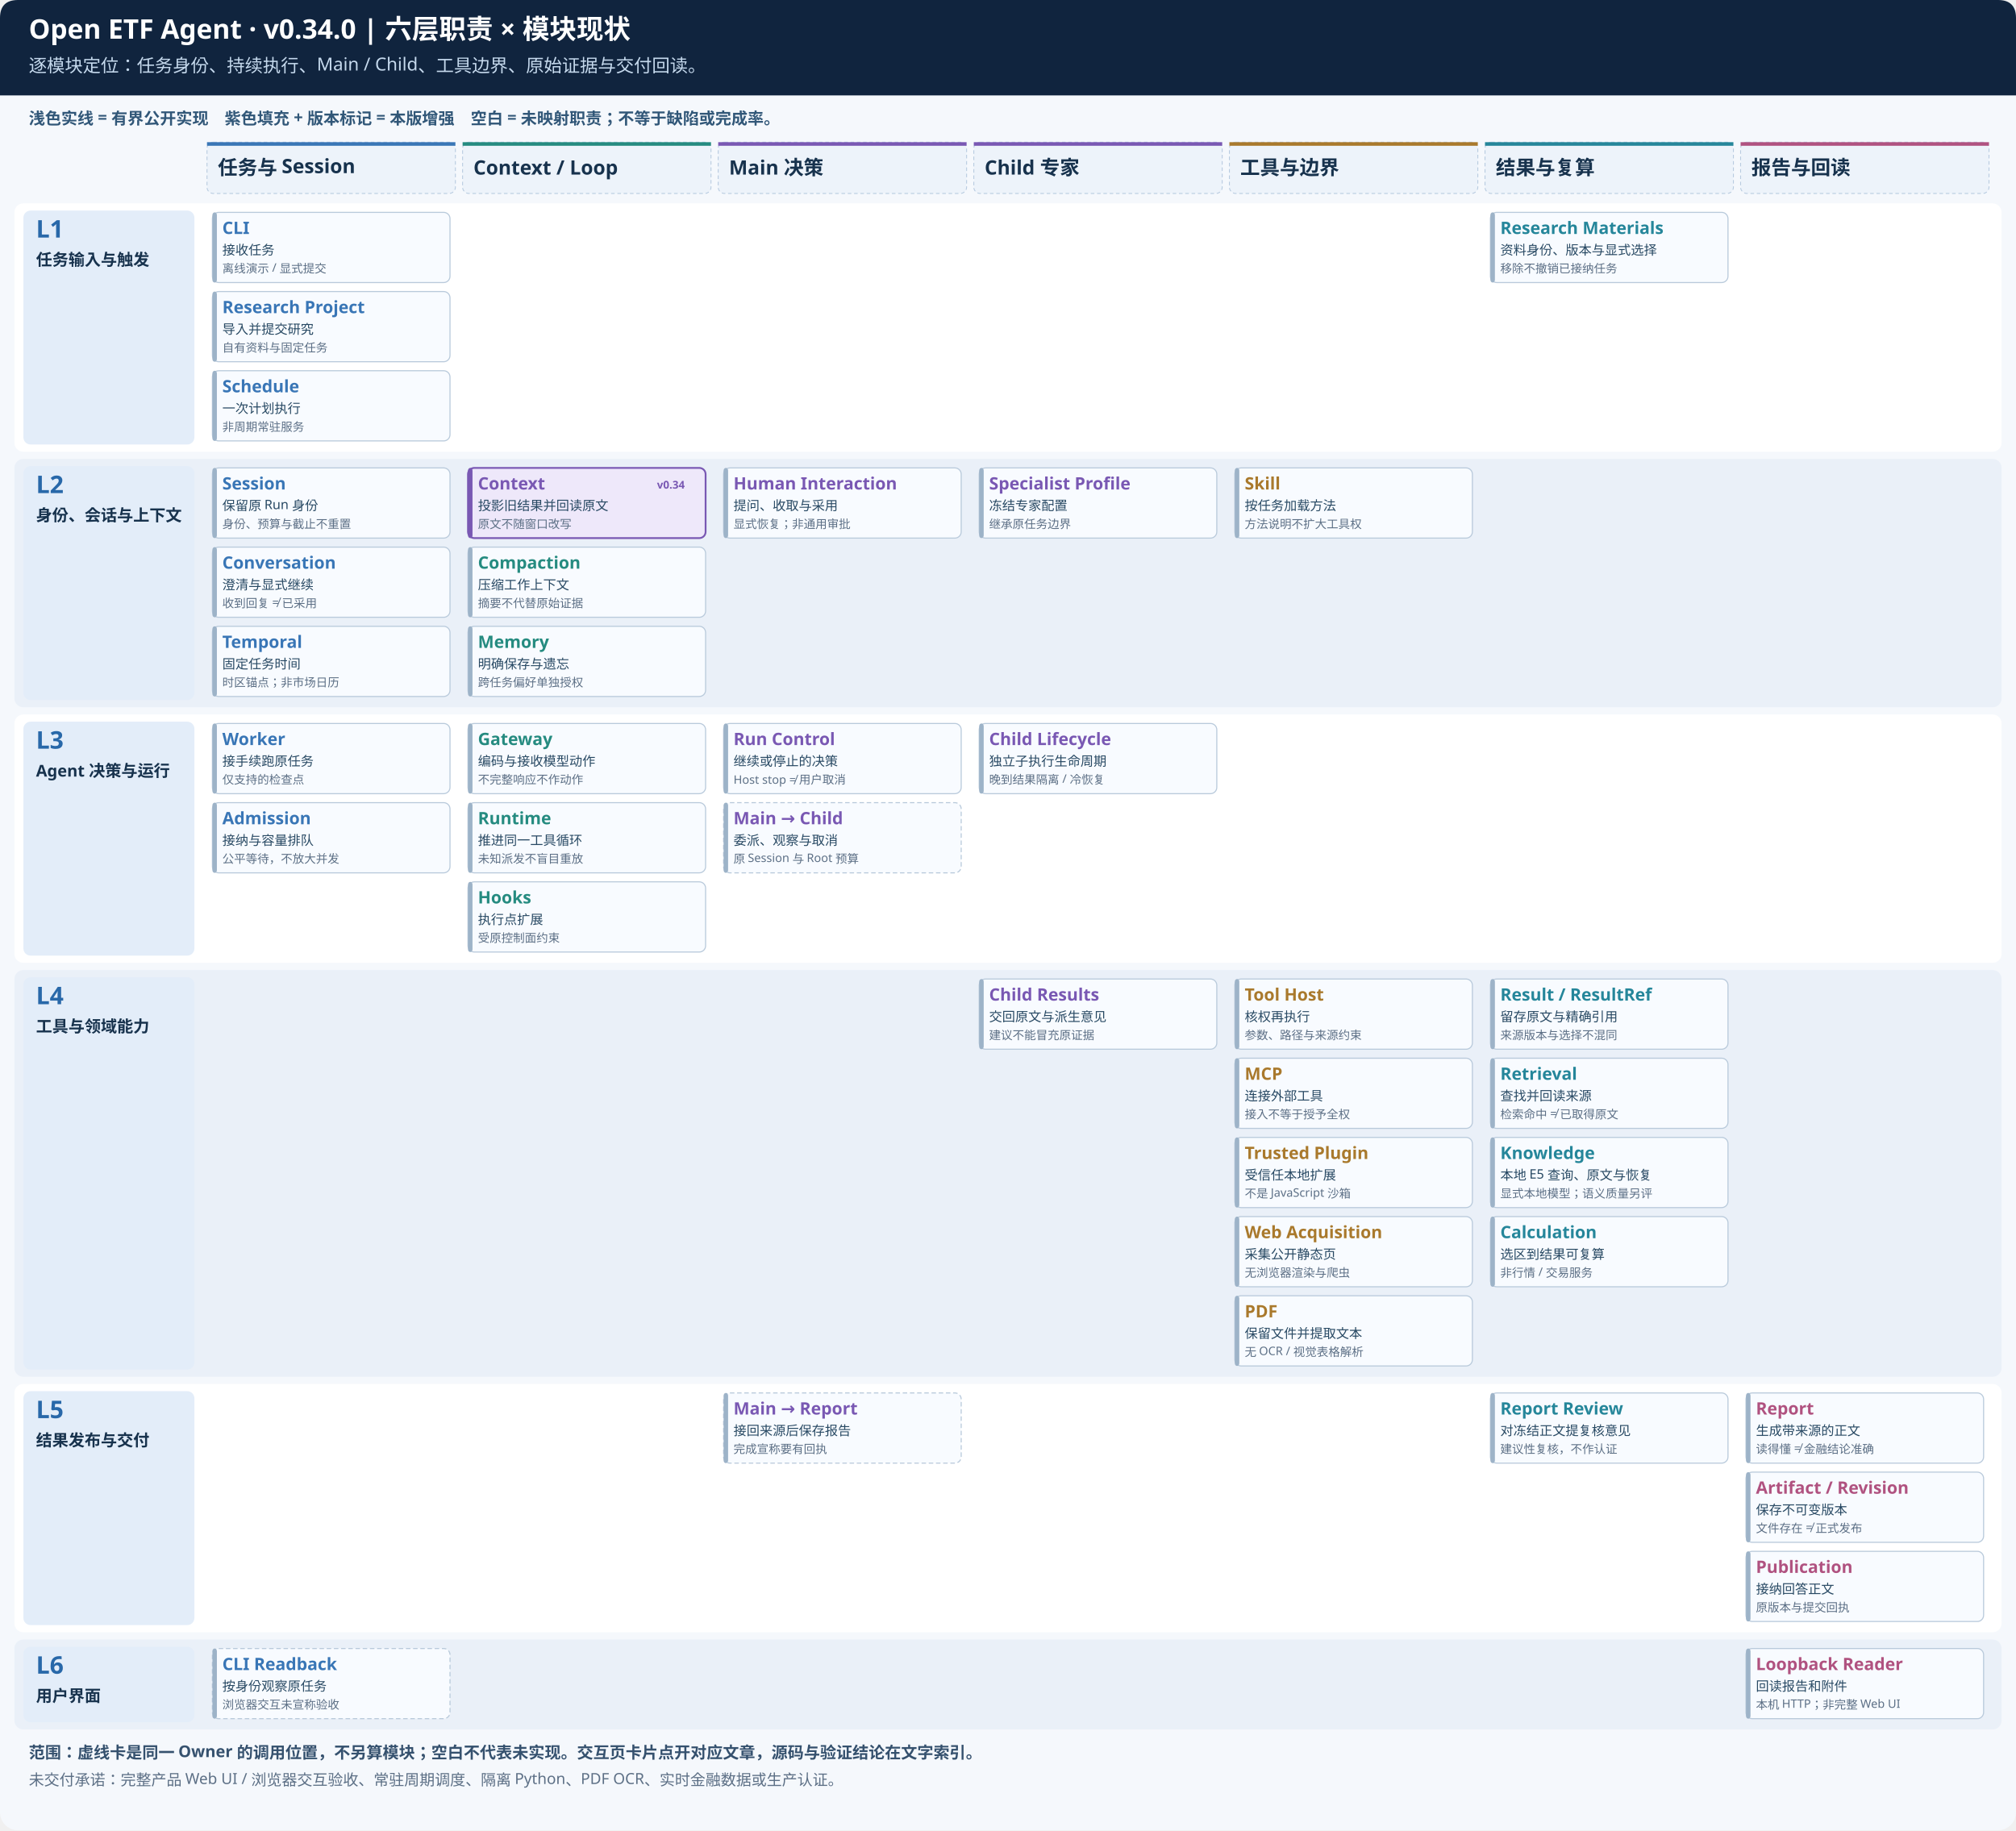
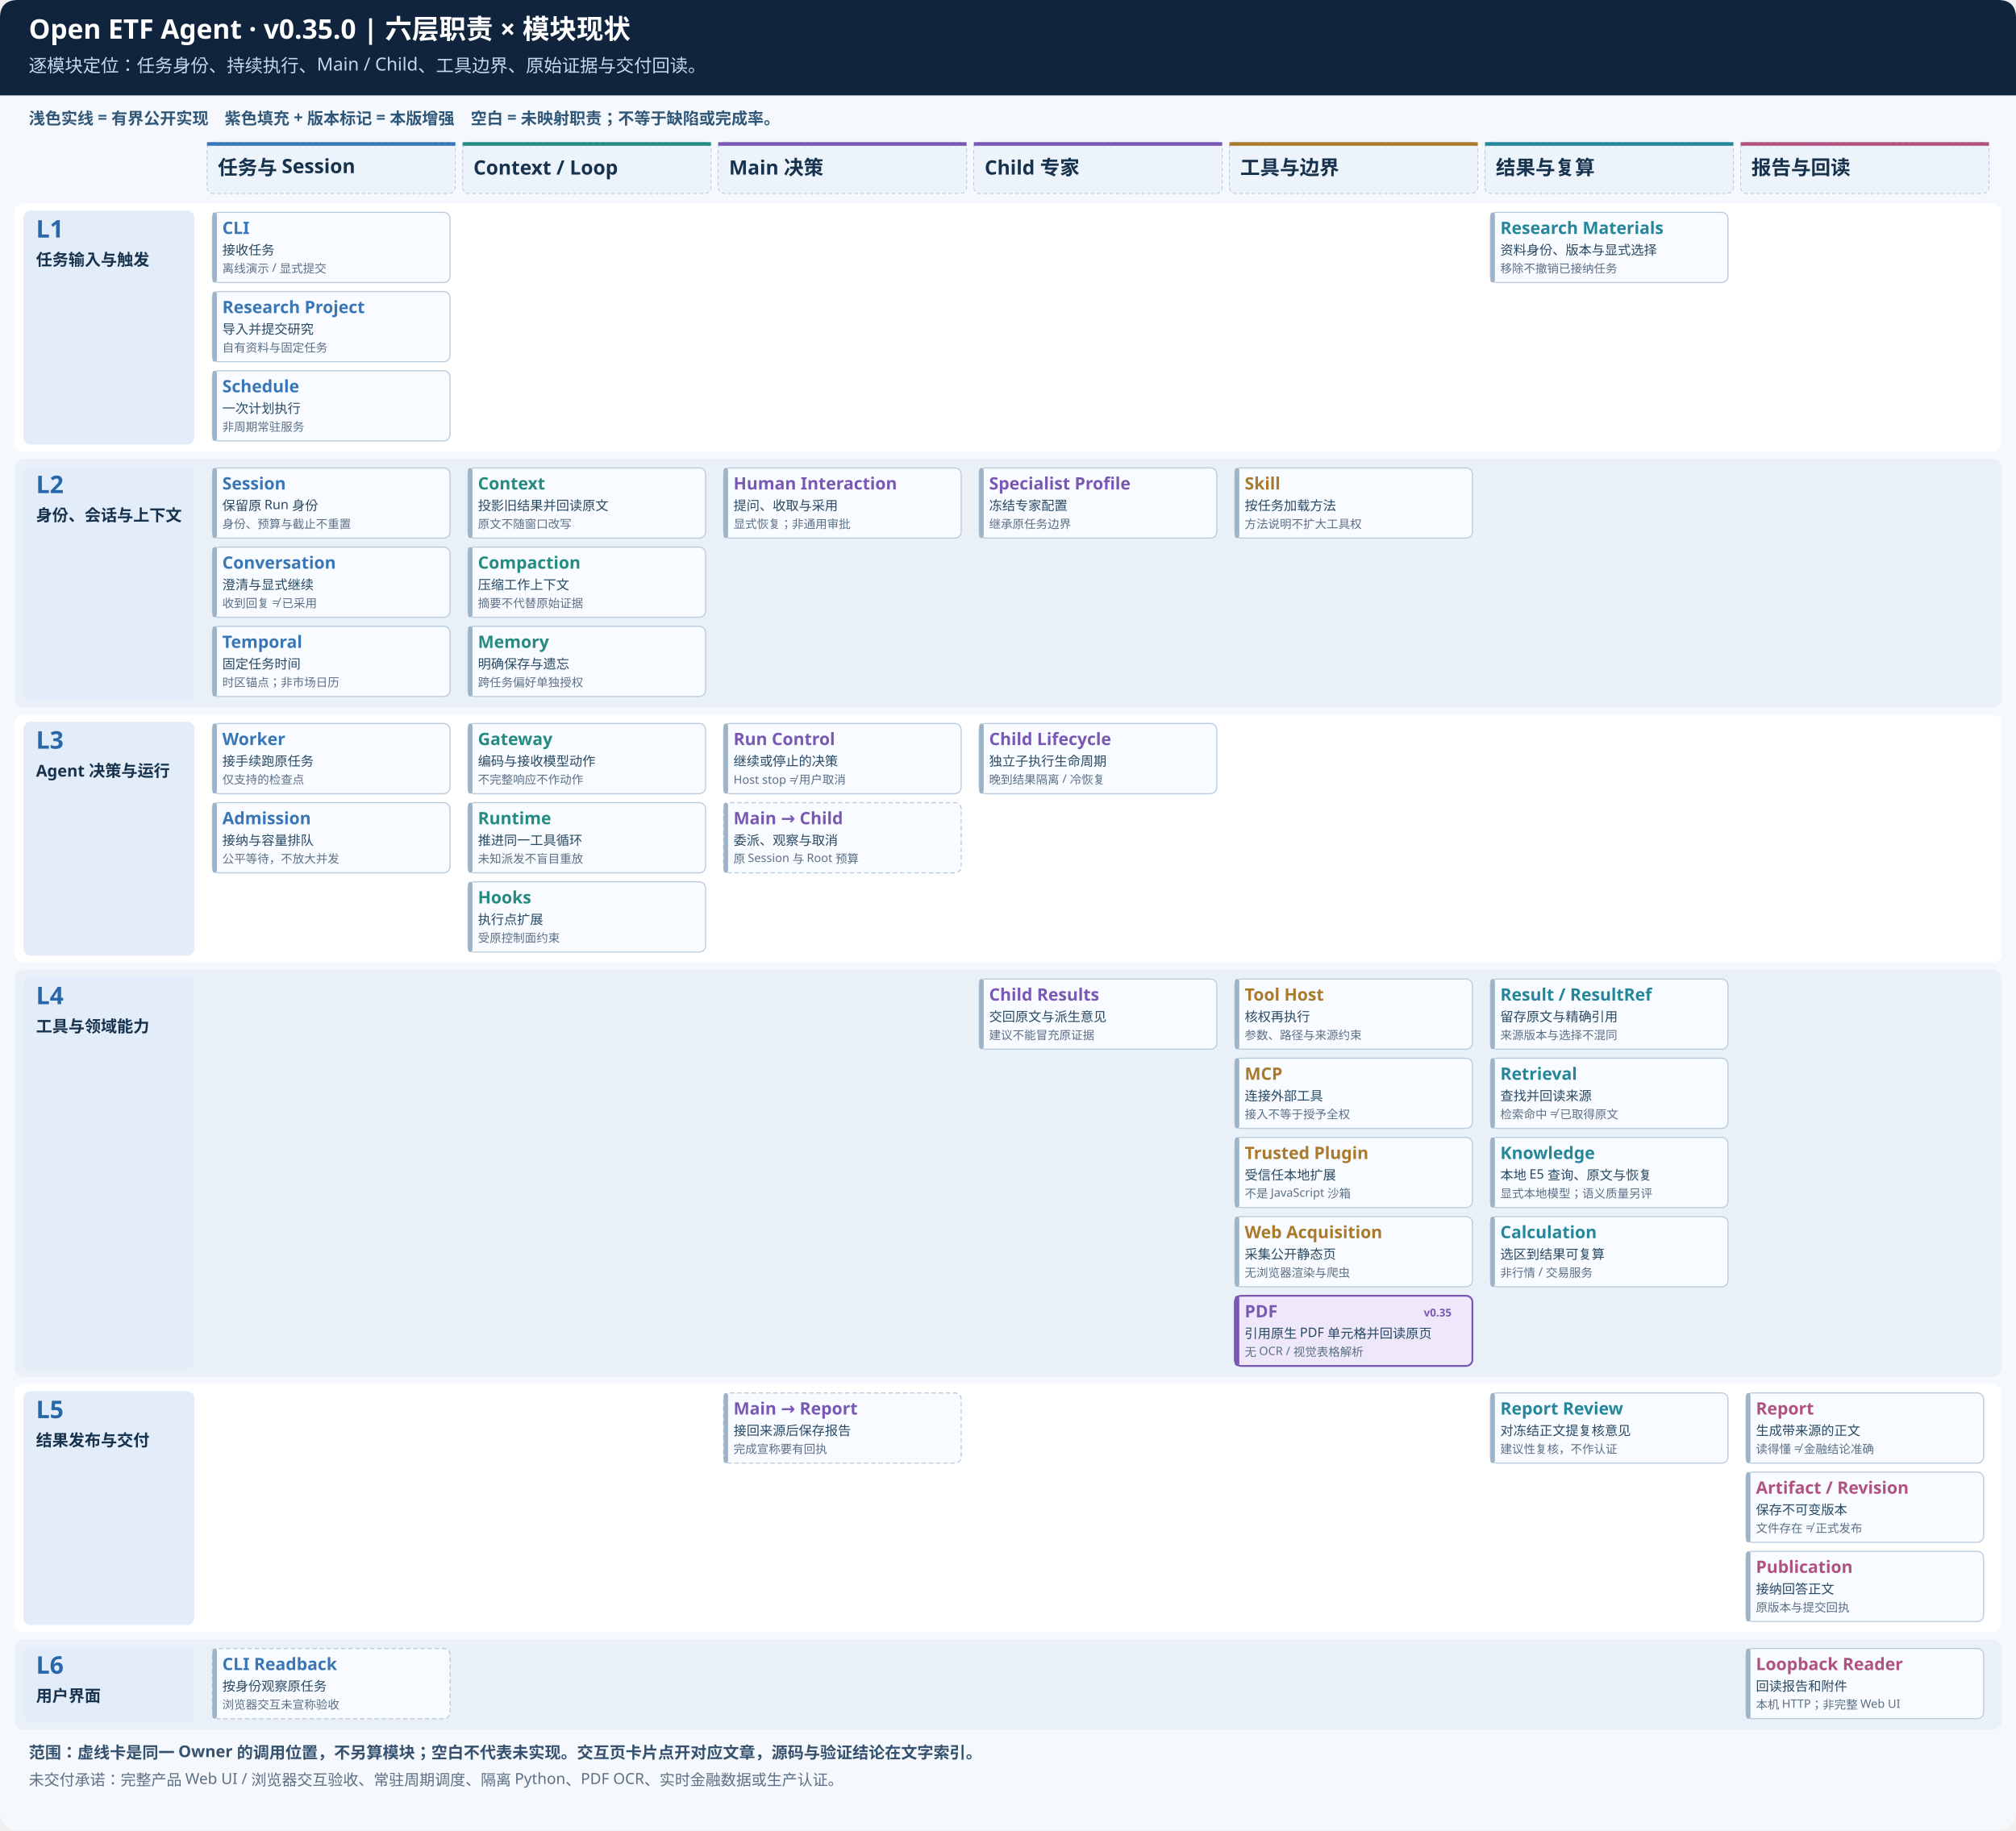
<svg xmlns="http://www.w3.org/2000/svg" width="2240" height="2034" viewBox="0 0 2240 2034" role="img" aria-labelledby="title desc">
  <rect width="2240" height="2034" rx="20" fill="#f5f8fc" />
  <path d="M20 0h2200q20 0 20 20v86H0V20Q0 0 20 0" fill="#10243e" />
  <g font-family="system-ui, sans-serif">
-     <text x="32" y="43" font-size="30" fill="#fff" font-weight="700">Open ETF Agent · v0.34.0 | 六层职责 × 模块现状</text>
+     <text x="32" y="43" font-size="30" fill="#fff" font-weight="700">Open ETF Agent · v0.35.0 | 六层职责 × 模块现状</text>
    <text x="32" y="80" font-size="20" fill="#c5d9ed" font-weight="400">逐模块定位：任务身份、持续执行、Main / Child、工具边界、原始证据与交付回读。</text>
    <text x="32" y="138" font-size="18" fill="#315778" font-weight="600">浅色实线 = 有界公开实现　紫色填充 + 版本标记 = 本版增强　空白 = 未映射职责；不等于缺陷或完成率。</text>
    <rect x="230" y="158" width="276" height="57" rx="7" fill="#edf3fa" stroke="#b8cbe0" stroke-dasharray="4 3" />
    <rect x="230" y="158" width="276" height="4" fill="#3976b6" />
    <text x="242" y="194" font-size="22" fill="#17324d" font-weight="700">任务与 Session</text>
    <rect x="514" y="158" width="276" height="57" rx="7" fill="#edf3fa" stroke="#b8cbe0" stroke-dasharray="4 3" />
    <rect x="514" y="158" width="276" height="4" fill="#258b80" />
    <text x="526" y="194" font-size="22" fill="#17324d" font-weight="700">Context / Loop</text>
    <rect x="798" y="158" width="276" height="57" rx="7" fill="#edf3fa" stroke="#b8cbe0" stroke-dasharray="4 3" />
    <rect x="798" y="158" width="276" height="4" fill="#7958b3" />
    <text x="810" y="194" font-size="22" fill="#17324d" font-weight="700">Main 决策</text>
    <rect x="1082" y="158" width="276" height="57" rx="7" fill="#edf3fa" stroke="#b8cbe0" stroke-dasharray="4 3" />
    <rect x="1082" y="158" width="276" height="4" fill="#7958b3" />
    <text x="1094" y="194" font-size="22" fill="#17324d" font-weight="700">Child 专家</text>
    <rect x="1366" y="158" width="276" height="57" rx="7" fill="#edf3fa" stroke="#b8cbe0" stroke-dasharray="4 3" />
    <rect x="1366" y="158" width="276" height="4" fill="#a9792c" />
    <text x="1378" y="194" font-size="22" fill="#17324d" font-weight="700">工具与边界</text>
    <rect x="1650" y="158" width="276" height="57" rx="7" fill="#edf3fa" stroke="#b8cbe0" stroke-dasharray="4 3" />
    <rect x="1650" y="158" width="276" height="4" fill="#25869a" />
    <text x="1662" y="194" font-size="22" fill="#17324d" font-weight="700">结果与复算</text>
    <rect x="1934" y="158" width="276" height="57" rx="7" fill="#edf3fa" stroke="#b8cbe0" stroke-dasharray="4 3" />
    <rect x="1934" y="158" width="276" height="4" fill="#b05280" />
    <text x="1946" y="194" font-size="22" fill="#17324d" font-weight="700">报告与回读</text>
    <rect x="16" y="226" width="2208" height="276" rx="10" fill="#ffffff" />
    <rect x="26" y="234" width="190" height="260" rx="8" fill="#e3edf9" />
    <text x="40" y="264" font-size="27" fill="#2868a9" font-weight="700">L1</text>
    <text x="40" y="295" font-size="18" fill="#17324d" font-weight="700">任务输入与触发</text>
    <a href="https://hpoenixf.com/eff-agent-article/articles/agent-in-15-minutes" target="_blank" rel="noopener noreferrer">
      <rect x="236" y="236" width="264" height="78" rx="7" fill="#f8fbff" stroke="#b9cadb" stroke-width="1.2" />
      <rect x="236" y="236" width="5" height="78" rx="3" fill="#9db3c8" />
      <text x="247" y="260" font-size="19" fill="#3976b6" font-weight="700">CLI</text>
      <text x="247" y="283" font-size="14.5" fill="#284963" font-weight="500">接收任务</text>
      <text x="247" y="303" font-size="13" fill="#5c6f85" font-weight="400">离线演示 / 显式提交</text>
    </a>
    <a href="https://hpoenixf.com/eff-agent-article/articles/open-etf-agent-research-project-workshop" target="_blank" rel="noopener noreferrer">
      <rect x="236" y="324" width="264" height="78" rx="7" fill="#f8fbff" stroke="#b9cadb" stroke-width="1.2" />
      <rect x="236" y="324" width="5" height="78" rx="3" fill="#9db3c8" />
      <text x="247" y="348" font-size="19" fill="#3976b6" font-weight="700">Research Project</text>
      <text x="247" y="371" font-size="14.5" fill="#284963" font-weight="500">导入并提交研究</text>
      <text x="247" y="391" font-size="13" fill="#5c6f85" font-weight="400">自有资料与固定任务</text>
    </a>
    <a href="https://hpoenixf.com/eff-agent-article/articles/agent-autonomous-scheduled-research" target="_blank" rel="noopener noreferrer">
      <rect x="236" y="412" width="264" height="78" rx="7" fill="#f8fbff" stroke="#b9cadb" stroke-width="1.2" />
      <rect x="236" y="412" width="5" height="78" rx="3" fill="#9db3c8" />
      <text x="247" y="436" font-size="19" fill="#3976b6" font-weight="700">Schedule</text>
      <text x="247" y="459" font-size="14.5" fill="#284963" font-weight="500">一次计划执行</text>
      <text x="247" y="479" font-size="13" fill="#5c6f85" font-weight="400">非周期常驻服务</text>
    </a>
    <a href="https://hpoenixf.com/eff-agent-article/articles/agent-research-assets-identity-version-lifecycle" target="_blank" rel="noopener noreferrer">
      <rect x="1656" y="236" width="264" height="78" rx="7" fill="#f8fbff" stroke="#b9cadb" stroke-width="1.2" />
      <rect x="1656" y="236" width="5" height="78" rx="3" fill="#9db3c8" />
      <text x="1667" y="260" font-size="19" fill="#25869a" font-weight="700">Research Materials</text>
      <text x="1667" y="283" font-size="14.5" fill="#284963" font-weight="500">资料身份、版本与显式选择</text>
      <text x="1667" y="303" font-size="13" fill="#5c6f85" font-weight="400">移除不撤销已接纳任务</text>
    </a>
    <rect x="16" y="510" width="2208" height="276" rx="10" fill="#eaf0f8" />
    <rect x="26" y="518" width="190" height="260" rx="8" fill="#e3edf9" />
    <text x="40" y="548" font-size="27" fill="#2868a9" font-weight="700">L2</text>
    <text x="40" y="579" font-size="18" fill="#17324d" font-weight="700">身份、会话与上下文</text>
    <a href="https://hpoenixf.com/eff-agent-article/articles/agent-task-session-run-worker-schedule" target="_blank" rel="noopener noreferrer">
      <rect x="236" y="520" width="264" height="78" rx="7" fill="#f8fbff" stroke="#b9cadb" stroke-width="1.2" />
      <rect x="236" y="520" width="5" height="78" rx="3" fill="#9db3c8" />
      <text x="247" y="544" font-size="19" fill="#3976b6" font-weight="700">Session</text>
      <text x="247" y="567" font-size="14.5" fill="#284963" font-weight="500">保留原 Run 身份</text>
      <text x="247" y="587" font-size="13" fill="#5c6f85" font-weight="400">身份、预算与截止不重置</text>
    </a>
    <a href="https://hpoenixf.com/eff-agent-article/articles/agent-conversation-admission-task-continuation" target="_blank" rel="noopener noreferrer">
      <rect x="236" y="608" width="264" height="78" rx="7" fill="#f8fbff" stroke="#b9cadb" stroke-width="1.2" />
      <rect x="236" y="608" width="5" height="78" rx="3" fill="#9db3c8" />
      <text x="247" y="632" font-size="19" fill="#3976b6" font-weight="700">Conversation</text>
      <text x="247" y="655" font-size="14.5" fill="#284963" font-weight="500">澄清与显式继续</text>
      <text x="247" y="675" font-size="13" fill="#5c6f85" font-weight="400">收到回复 ≠ 已采用</text>
    </a>
    <a href="https://hpoenixf.com/eff-agent-article/articles/agent-temporal-semantics-market-calendar" target="_blank" rel="noopener noreferrer">
      <rect x="236" y="696" width="264" height="78" rx="7" fill="#f8fbff" stroke="#b9cadb" stroke-width="1.2" />
      <rect x="236" y="696" width="5" height="78" rx="3" fill="#9db3c8" />
      <text x="247" y="720" font-size="19" fill="#3976b6" font-weight="700">Temporal</text>
      <text x="247" y="743" font-size="14.5" fill="#284963" font-weight="500">固定任务时间</text>
      <text x="247" y="763" font-size="13" fill="#5c6f85" font-weight="400">时区锚点；非市场日历</text>
    </a>
    <a href="https://hpoenixf.com/eff-agent-article/articles/agent-context-governance-actions" target="_blank" rel="noopener noreferrer">
-       <rect x="520" y="520" width="264" height="78" rx="7" fill="#eee8fa" stroke="#7958b3" stroke-width="2" />
-       <rect x="520" y="520" width="5" height="78" rx="3" fill="#7958b3" />
-       <text x="531" y="544" font-size="19" fill="#7958b3" font-weight="700">Context</text>
+       <rect x="520" y="520" width="264" height="78" rx="7" fill="#f8fbff" stroke="#b9cadb" stroke-width="1.2" />
+       <rect x="520" y="520" width="5" height="78" rx="3" fill="#9db3c8" />
+       <text x="531" y="544" font-size="19" fill="#258b80" font-weight="700">Context</text>
      <text x="531" y="567" font-size="14.5" fill="#284963" font-weight="500">投影旧结果并回读原文</text>
      <text x="531" y="587" font-size="13" fill="#5c6f85" font-weight="400">原文不随窗口改写</text>
-       <text x="730" y="543" font-size="12" fill="#7958b3" font-weight="700">v0.34</text>
    </a>
    <a href="https://hpoenixf.com/eff-agent-article/articles/agent-main-run-context-compaction" target="_blank" rel="noopener noreferrer">
      <rect x="520" y="608" width="264" height="78" rx="7" fill="#f8fbff" stroke="#b9cadb" stroke-width="1.2" />
      <rect x="520" y="608" width="5" height="78" rx="3" fill="#9db3c8" />
      <text x="531" y="632" font-size="19" fill="#258b80" font-weight="700">Compaction</text>
      <text x="531" y="655" font-size="14.5" fill="#284963" font-weight="500">压缩工作上下文</text>
      <text x="531" y="675" font-size="13" fill="#5c6f85" font-weight="400">摘要不代替原始证据</text>
    </a>
    <a href="https://hpoenixf.com/eff-agent-article/articles/026-agent-memory-forget-durable-effects" target="_blank" rel="noopener noreferrer">
      <rect x="520" y="696" width="264" height="78" rx="7" fill="#f8fbff" stroke="#b9cadb" stroke-width="1.2" />
      <rect x="520" y="696" width="5" height="78" rx="3" fill="#9db3c8" />
      <text x="531" y="720" font-size="19" fill="#258b80" font-weight="700">Memory</text>
      <text x="531" y="743" font-size="14.5" fill="#284963" font-weight="500">明确保存与遗忘</text>
      <text x="531" y="763" font-size="13" fill="#5c6f85" font-weight="400">跨任务偏好单独授权</text>
    </a>
    <a href="https://hpoenixf.com/eff-agent-article/articles/agent-durable-human-interaction-response-adoption" target="_blank" rel="noopener noreferrer">
      <rect x="804" y="520" width="264" height="78" rx="7" fill="#f8fbff" stroke="#b9cadb" stroke-width="1.2" />
      <rect x="804" y="520" width="5" height="78" rx="3" fill="#9db3c8" />
      <text x="815" y="544" font-size="19" fill="#7958b3" font-weight="700">Human Interaction</text>
      <text x="815" y="567" font-size="14.5" fill="#284963" font-weight="500">提问、收取与采用</text>
      <text x="815" y="587" font-size="13" fill="#5c6f85" font-weight="400">显式恢复；非通用审批</text>
    </a>
    <a href="https://hpoenixf.com/eff-agent-article/articles/agent-custom-expert-from-prompt-to-recovery" target="_blank" rel="noopener noreferrer">
      <rect x="1088" y="520" width="264" height="78" rx="7" fill="#f8fbff" stroke="#b9cadb" stroke-width="1.2" />
      <rect x="1088" y="520" width="5" height="78" rx="3" fill="#9db3c8" />
      <text x="1099" y="544" font-size="19" fill="#7958b3" font-weight="700">Specialist Profile</text>
      <text x="1099" y="567" font-size="14.5" fill="#284963" font-weight="500">冻结专家配置</text>
      <text x="1099" y="587" font-size="13" fill="#5c6f85" font-weight="400">继承原任务边界</text>
    </a>
    <a href="https://hpoenixf.com/eff-agent-article/articles/agent-skill-from-markdown-to-callable-research" target="_blank" rel="noopener noreferrer">
      <rect x="1372" y="520" width="264" height="78" rx="7" fill="#f8fbff" stroke="#b9cadb" stroke-width="1.2" />
      <rect x="1372" y="520" width="5" height="78" rx="3" fill="#9db3c8" />
      <text x="1383" y="544" font-size="19" fill="#a9792c" font-weight="700">Skill</text>
      <text x="1383" y="567" font-size="14.5" fill="#284963" font-weight="500">按任务加载方法</text>
      <text x="1383" y="587" font-size="13" fill="#5c6f85" font-weight="400">方法说明不扩大工具权</text>
    </a>
    <rect x="16" y="794" width="2208" height="276" rx="10" fill="#ffffff" />
    <rect x="26" y="802" width="190" height="260" rx="8" fill="#e3edf9" />
    <text x="40" y="832" font-size="27" fill="#2868a9" font-weight="700">L3</text>
    <text x="40" y="863" font-size="18" fill="#17324d" font-weight="700">Agent 决策与运行</text>
    <a href="https://hpoenixf.com/eff-agent-article/articles/open-etf-agent-v010-system-design" target="_blank" rel="noopener noreferrer">
      <rect x="236" y="804" width="264" height="78" rx="7" fill="#f8fbff" stroke="#b9cadb" stroke-width="1.2" />
      <rect x="236" y="804" width="5" height="78" rx="3" fill="#9db3c8" />
      <text x="247" y="828" font-size="19" fill="#3976b6" font-weight="700">Worker</text>
      <text x="247" y="851" font-size="14.5" fill="#284963" font-weight="500">接手续跑原任务</text>
      <text x="247" y="871" font-size="13" fill="#5c6f85" font-weight="400">仅支持的检查点</text>
    </a>
    <a href="https://hpoenixf.com/eff-agent-article/articles/agent-provider-admission-capacity-lease" target="_blank" rel="noopener noreferrer">
      <rect x="236" y="892" width="264" height="78" rx="7" fill="#f8fbff" stroke="#b9cadb" stroke-width="1.2" />
      <rect x="236" y="892" width="5" height="78" rx="3" fill="#9db3c8" />
      <text x="247" y="916" font-size="19" fill="#3976b6" font-weight="700">Admission</text>
      <text x="247" y="939" font-size="14.5" fill="#284963" font-weight="500">接纳与容量排队</text>
      <text x="247" y="959" font-size="13" fill="#5c6f85" font-weight="400">公平等待，不放大并发</text>
    </a>
    <a href="https://hpoenixf.com/eff-agent-article/articles/agent-provider-architecture-and-admission" target="_blank" rel="noopener noreferrer">
      <rect x="520" y="804" width="264" height="78" rx="7" fill="#f8fbff" stroke="#b9cadb" stroke-width="1.2" />
      <rect x="520" y="804" width="5" height="78" rx="3" fill="#9db3c8" />
      <text x="531" y="828" font-size="19" fill="#258b80" font-weight="700">Gateway</text>
      <text x="531" y="851" font-size="14.5" fill="#284963" font-weight="500">编码与接收模型动作</text>
      <text x="531" y="871" font-size="13" fill="#5c6f85" font-weight="400">不完整响应不作动作</text>
    </a>
    <a href="https://hpoenixf.com/eff-agent-article/articles/etf-agent-model-harness-research-loop" target="_blank" rel="noopener noreferrer">
      <rect x="520" y="892" width="264" height="78" rx="7" fill="#f8fbff" stroke="#b9cadb" stroke-width="1.2" />
      <rect x="520" y="892" width="5" height="78" rx="3" fill="#9db3c8" />
      <text x="531" y="916" font-size="19" fill="#258b80" font-weight="700">Runtime</text>
      <text x="531" y="939" font-size="14.5" fill="#284963" font-weight="500">推进同一工具循环</text>
      <text x="531" y="959" font-size="13" fill="#5c6f85" font-weight="400">未知派发不盲目重放</text>
    </a>
    <a href="https://hpoenixf.com/eff-agent-article/articles/agent-multi-ecosystem-hook-execution" target="_blank" rel="noopener noreferrer">
      <rect x="520" y="980" width="264" height="78" rx="7" fill="#f8fbff" stroke="#b9cadb" stroke-width="1.2" />
      <rect x="520" y="980" width="5" height="78" rx="3" fill="#9db3c8" />
      <text x="531" y="1004" font-size="19" fill="#258b80" font-weight="700">Hooks</text>
      <text x="531" y="1027" font-size="14.5" fill="#284963" font-weight="500">执行点扩展</text>
      <text x="531" y="1047" font-size="13" fill="#5c6f85" font-weight="400">受原控制面约束</text>
    </a>
    <a href="https://hpoenixf.com/eff-agent-article/articles/agent-veto-authority-and-run-termination" target="_blank" rel="noopener noreferrer">
      <rect x="804" y="804" width="264" height="78" rx="7" fill="#f8fbff" stroke="#b9cadb" stroke-width="1.2" />
      <rect x="804" y="804" width="5" height="78" rx="3" fill="#9db3c8" />
      <text x="815" y="828" font-size="19" fill="#7958b3" font-weight="700">Run Control</text>
      <text x="815" y="851" font-size="14.5" fill="#284963" font-weight="500">继续或停止的决策</text>
      <text x="815" y="871" font-size="13" fill="#5c6f85" font-weight="400">Host stop ≠ 用户取消</text>
    </a>
    <a href="https://hpoenixf.com/eff-agent-article/articles/agent-subagent-context-specialization" target="_blank" rel="noopener noreferrer">
      <rect x="804" y="892" width="264" height="78" rx="7" fill="#f8fbff" stroke="#b9cadb" stroke-width="1.2" stroke-dasharray="5 3" />
      <rect x="804" y="892" width="5" height="78" rx="3" fill="#9db3c8" />
      <text x="815" y="916" font-size="19" fill="#7958b3" font-weight="700">Main → Child</text>
      <text x="815" y="939" font-size="14.5" fill="#284963" font-weight="500">委派、观察与取消</text>
      <text x="815" y="959" font-size="13" fill="#5c6f85" font-weight="400">原 Session 与 Root 预算</text>
    </a>
    <a href="https://hpoenixf.com/eff-agent-article/articles/agent-subagent-context-specialization" target="_blank" rel="noopener noreferrer">
      <rect x="1088" y="804" width="264" height="78" rx="7" fill="#f8fbff" stroke="#b9cadb" stroke-width="1.2" />
      <rect x="1088" y="804" width="5" height="78" rx="3" fill="#9db3c8" />
      <text x="1099" y="828" font-size="19" fill="#7958b3" font-weight="700">Child Lifecycle</text>
      <text x="1099" y="851" font-size="14.5" fill="#284963" font-weight="500">独立子执行生命周期</text>
      <text x="1099" y="871" font-size="13" fill="#5c6f85" font-weight="400">晚到结果隔离 / 冷恢复</text>
    </a>
    <rect x="16" y="1078" width="2208" height="452" rx="10" fill="#eaf0f8" />
    <rect x="26" y="1086" width="190" height="436" rx="8" fill="#e3edf9" />
    <text x="40" y="1116" font-size="27" fill="#2868a9" font-weight="700">L4</text>
    <text x="40" y="1147" font-size="18" fill="#17324d" font-weight="700">工具与领域能力</text>
    <a href="https://hpoenixf.com/eff-agent-article/articles/agent-subagent-contribution-evidence" target="_blank" rel="noopener noreferrer">
      <rect x="1088" y="1088" width="264" height="78" rx="7" fill="#f8fbff" stroke="#b9cadb" stroke-width="1.2" />
      <rect x="1088" y="1088" width="5" height="78" rx="3" fill="#9db3c8" />
      <text x="1099" y="1112" font-size="19" fill="#7958b3" font-weight="700">Child Results</text>
      <text x="1099" y="1135" font-size="14.5" fill="#284963" font-weight="500">交回原文与派生意见</text>
      <text x="1099" y="1155" font-size="13" fill="#5c6f85" font-weight="400">建议不能冒充原证据</text>
    </a>
    <a href="https://hpoenixf.com/eff-agent-article/articles/agent-tool-lifecycle-and-model-input" target="_blank" rel="noopener noreferrer">
      <rect x="1372" y="1088" width="264" height="78" rx="7" fill="#f8fbff" stroke="#b9cadb" stroke-width="1.2" />
      <rect x="1372" y="1088" width="5" height="78" rx="3" fill="#9db3c8" />
      <text x="1383" y="1112" font-size="19" fill="#a9792c" font-weight="700">Tool Host</text>
      <text x="1383" y="1135" font-size="14.5" fill="#284963" font-weight="500">核权再执行</text>
      <text x="1383" y="1155" font-size="13" fill="#5c6f85" font-weight="400">参数、路径与来源约束</text>
    </a>
    <a href="https://hpoenixf.com/eff-agent-article/articles/mcp-host-from-discovery-to-consumption" target="_blank" rel="noopener noreferrer">
      <rect x="1372" y="1176" width="264" height="78" rx="7" fill="#f8fbff" stroke="#b9cadb" stroke-width="1.2" />
      <rect x="1372" y="1176" width="5" height="78" rx="3" fill="#9db3c8" />
      <text x="1383" y="1200" font-size="19" fill="#a9792c" font-weight="700">MCP</text>
      <text x="1383" y="1223" font-size="14.5" fill="#284963" font-weight="500">连接外部工具</text>
      <text x="1383" y="1243" font-size="13" fill="#5c6f85" font-weight="400">接入不等于授予全权</text>
    </a>
    <a href="https://hpoenixf.com/eff-agent-article/articles/020-agent-extension-host-smartphone" target="_blank" rel="noopener noreferrer">
      <rect x="1372" y="1264" width="264" height="78" rx="7" fill="#f8fbff" stroke="#b9cadb" stroke-width="1.2" />
      <rect x="1372" y="1264" width="5" height="78" rx="3" fill="#9db3c8" />
      <text x="1383" y="1288" font-size="19" fill="#a9792c" font-weight="700">Trusted Plugin</text>
      <text x="1383" y="1311" font-size="14.5" fill="#284963" font-weight="500">受信任本地扩展</text>
      <text x="1383" y="1331" font-size="13" fill="#5c6f85" font-weight="400">不是 JavaScript 沙箱</text>
    </a>
    <a href="https://hpoenixf.com/eff-agent-article/articles/021-agent-web-research-from-search-to-deep-reading" target="_blank" rel="noopener noreferrer">
      <rect x="1372" y="1352" width="264" height="78" rx="7" fill="#f8fbff" stroke="#b9cadb" stroke-width="1.2" />
      <rect x="1372" y="1352" width="5" height="78" rx="3" fill="#9db3c8" />
      <text x="1383" y="1376" font-size="19" fill="#a9792c" font-weight="700">Web Acquisition</text>
      <text x="1383" y="1399" font-size="14.5" fill="#284963" font-weight="500">采集公开静态页</text>
      <text x="1383" y="1419" font-size="13" fill="#5c6f85" font-weight="400">无浏览器渲染与爬虫</text>
    </a>
    <a href="https://hpoenixf.com/eff-agent-article/articles/024-agent-pdf-from-text-to-evidence" target="_blank" rel="noopener noreferrer">
-       <rect x="1372" y="1440" width="264" height="78" rx="7" fill="#f8fbff" stroke="#b9cadb" stroke-width="1.2" />
-       <rect x="1372" y="1440" width="5" height="78" rx="3" fill="#9db3c8" />
-       <text x="1383" y="1464" font-size="19" fill="#a9792c" font-weight="700">PDF</text>
-       <text x="1383" y="1487" font-size="14.5" fill="#284963" font-weight="500">保留文件并提取文本</text>
+       <rect x="1372" y="1440" width="264" height="78" rx="7" fill="#eee8fa" stroke="#7958b3" stroke-width="2" />
+       <rect x="1372" y="1440" width="5" height="78" rx="3" fill="#7958b3" />
+       <text x="1383" y="1464" font-size="19" fill="#7958b3" font-weight="700">PDF</text>
+       <text x="1383" y="1487" font-size="14.5" fill="#284963" font-weight="500">引用原生 PDF 单元格并回读原页</text>
      <text x="1383" y="1507" font-size="13" fill="#5c6f85" font-weight="400">无 OCR / 视觉表格解析</text>
+       <text x="1582" y="1463" font-size="12" fill="#7958b3" font-weight="700">v0.35</text>
    </a>
    <a href="https://hpoenixf.com/eff-agent-article/articles/tool-results-outside-model-context" target="_blank" rel="noopener noreferrer">
      <rect x="1656" y="1088" width="264" height="78" rx="7" fill="#f8fbff" stroke="#b9cadb" stroke-width="1.2" />
      <rect x="1656" y="1088" width="5" height="78" rx="3" fill="#9db3c8" />
      <text x="1667" y="1112" font-size="19" fill="#25869a" font-weight="700">Result / ResultRef</text>
      <text x="1667" y="1135" font-size="14.5" fill="#284963" font-weight="500">留存原文与精确引用</text>
      <text x="1667" y="1155" font-size="13" fill="#5c6f85" font-weight="400">来源版本与选择不混同</text>
    </a>
    <a href="https://hpoenixf.com/eff-agent-article/articles/agent-knowledge-retrieval-end-to-end" target="_blank" rel="noopener noreferrer">
      <rect x="1656" y="1176" width="264" height="78" rx="7" fill="#f8fbff" stroke="#b9cadb" stroke-width="1.2" />
      <rect x="1656" y="1176" width="5" height="78" rx="3" fill="#9db3c8" />
      <text x="1667" y="1200" font-size="19" fill="#25869a" font-weight="700">Retrieval</text>
      <text x="1667" y="1223" font-size="14.5" fill="#284963" font-weight="500">查找并回读来源</text>
      <text x="1667" y="1243" font-size="13" fill="#5c6f85" font-weight="400">检索命中 ≠ 已取得原文</text>
    </a>
    <a href="https://hpoenixf.com/eff-agent-article/articles/agent-knowledge-retrieval-end-to-end" target="_blank" rel="noopener noreferrer">
      <rect x="1656" y="1264" width="264" height="78" rx="7" fill="#f8fbff" stroke="#b9cadb" stroke-width="1.2" />
      <rect x="1656" y="1264" width="5" height="78" rx="3" fill="#9db3c8" />
      <text x="1667" y="1288" font-size="19" fill="#25869a" font-weight="700">Knowledge</text>
      <text x="1667" y="1311" font-size="14.5" fill="#284963" font-weight="500">本地 E5 查询、原文与恢复</text>
      <text x="1667" y="1331" font-size="13" fill="#5c6f85" font-weight="400">显式本地模型；语义质量另评</text>
    </a>
    <a href="https://hpoenixf.com/eff-agent-article/articles/open-etf-agent-v010-system-design" target="_blank" rel="noopener noreferrer">
      <rect x="1656" y="1352" width="264" height="78" rx="7" fill="#f8fbff" stroke="#b9cadb" stroke-width="1.2" />
      <rect x="1656" y="1352" width="5" height="78" rx="3" fill="#9db3c8" />
      <text x="1667" y="1376" font-size="19" fill="#25869a" font-weight="700">Calculation</text>
      <text x="1667" y="1399" font-size="14.5" fill="#284963" font-weight="500">选区到结果可复算</text>
      <text x="1667" y="1419" font-size="13" fill="#5c6f85" font-weight="400">非行情 / 交易服务</text>
    </a>
    <rect x="16" y="1538" width="2208" height="276" rx="10" fill="#ffffff" />
    <rect x="26" y="1546" width="190" height="260" rx="8" fill="#e3edf9" />
    <text x="40" y="1576" font-size="27" fill="#2868a9" font-weight="700">L5</text>
    <text x="40" y="1607" font-size="18" fill="#17324d" font-weight="700">结果发布与交付</text>
    <a href="https://hpoenixf.com/eff-agent-article/articles/open-etf-agent-v01-first-readable-report" target="_blank" rel="noopener noreferrer">
      <rect x="804" y="1548" width="264" height="78" rx="7" fill="#f8fbff" stroke="#b9cadb" stroke-width="1.2" stroke-dasharray="5 3" />
      <rect x="804" y="1548" width="5" height="78" rx="3" fill="#9db3c8" />
      <text x="815" y="1572" font-size="19" fill="#7958b3" font-weight="700">Main → Report</text>
      <text x="815" y="1595" font-size="14.5" fill="#284963" font-weight="500">接回来源后保存报告</text>
      <text x="815" y="1615" font-size="13" fill="#5c6f85" font-weight="400">完成宣称要有回执</text>
    </a>
    <a href="https://hpoenixf.com/eff-agent-article/articles/open-etf-agent-report-review-workshop" target="_blank" rel="noopener noreferrer">
      <rect x="1656" y="1548" width="264" height="78" rx="7" fill="#f8fbff" stroke="#b9cadb" stroke-width="1.2" />
      <rect x="1656" y="1548" width="5" height="78" rx="3" fill="#9db3c8" />
      <text x="1667" y="1572" font-size="19" fill="#25869a" font-weight="700">Report Review</text>
      <text x="1667" y="1595" font-size="14.5" fill="#284963" font-weight="500">对冻结正文提复核意见</text>
      <text x="1667" y="1615" font-size="13" fill="#5c6f85" font-weight="400">建议性复核，不作认证</text>
    </a>
    <a href="https://hpoenixf.com/eff-agent-article/articles/open-etf-agent-v01-first-readable-report" target="_blank" rel="noopener noreferrer">
      <rect x="1940" y="1548" width="264" height="78" rx="7" fill="#f8fbff" stroke="#b9cadb" stroke-width="1.2" />
      <rect x="1940" y="1548" width="5" height="78" rx="3" fill="#9db3c8" />
      <text x="1951" y="1572" font-size="19" fill="#b05280" font-weight="700">Report</text>
      <text x="1951" y="1595" font-size="14.5" fill="#284963" font-weight="500">生成带来源的正文</text>
      <text x="1951" y="1615" font-size="13" fill="#5c6f85" font-weight="400">读得懂 ≠ 金融结论准确</text>
    </a>
    <a href="https://hpoenixf.com/eff-agent-article/articles/agent-artifact-version-access-sharing" target="_blank" rel="noopener noreferrer">
      <rect x="1940" y="1636" width="264" height="78" rx="7" fill="#f8fbff" stroke="#b9cadb" stroke-width="1.2" />
      <rect x="1940" y="1636" width="5" height="78" rx="3" fill="#9db3c8" />
      <text x="1951" y="1660" font-size="19" fill="#b05280" font-weight="700">Artifact / Revision</text>
      <text x="1951" y="1683" font-size="14.5" fill="#284963" font-weight="500">保存不可变版本</text>
      <text x="1951" y="1703" font-size="13" fill="#5c6f85" font-weight="400">文件存在 ≠ 正式发布</text>
    </a>
    <a href="https://hpoenixf.com/eff-agent-article/articles/019-agent-answer-publication" target="_blank" rel="noopener noreferrer">
      <rect x="1940" y="1724" width="264" height="78" rx="7" fill="#f8fbff" stroke="#b9cadb" stroke-width="1.2" />
      <rect x="1940" y="1724" width="5" height="78" rx="3" fill="#9db3c8" />
      <text x="1951" y="1748" font-size="19" fill="#b05280" font-weight="700">Publication</text>
      <text x="1951" y="1771" font-size="14.5" fill="#284963" font-weight="500">接纳回答正文</text>
      <text x="1951" y="1791" font-size="13" fill="#5c6f85" font-weight="400">原版本与提交回执</text>
    </a>
    <rect x="16" y="1822" width="2208" height="100" rx="10" fill="#eaf0f8" />
    <rect x="26" y="1830" width="190" height="84" rx="8" fill="#e3edf9" />
    <text x="40" y="1860" font-size="27" fill="#2868a9" font-weight="700">L6</text>
    <text x="40" y="1891" font-size="18" fill="#17324d" font-weight="700">用户界面</text>
    <a href="https://hpoenixf.com/eff-agent-article/articles/open-etf-agent-v01-first-readable-report" target="_blank" rel="noopener noreferrer">
      <rect x="236" y="1832" width="264" height="78" rx="7" fill="#f8fbff" stroke="#b9cadb" stroke-width="1.2" stroke-dasharray="5 3" />
      <rect x="236" y="1832" width="5" height="78" rx="3" fill="#9db3c8" />
      <text x="247" y="1856" font-size="19" fill="#3976b6" font-weight="700">CLI Readback</text>
      <text x="247" y="1879" font-size="14.5" fill="#284963" font-weight="500">按身份观察原任务</text>
      <text x="247" y="1899" font-size="13" fill="#5c6f85" font-weight="400">浏览器交互未宣称验收</text>
    </a>
    <a href="https://hpoenixf.com/eff-agent-article/articles/open-etf-agent-v010-system-design" target="_blank" rel="noopener noreferrer">
      <rect x="1940" y="1832" width="264" height="78" rx="7" fill="#f8fbff" stroke="#b9cadb" stroke-width="1.2" />
      <rect x="1940" y="1832" width="5" height="78" rx="3" fill="#9db3c8" />
      <text x="1951" y="1856" font-size="19" fill="#b05280" font-weight="700">Loopback Reader</text>
      <text x="1951" y="1879" font-size="14.5" fill="#284963" font-weight="500">回读报告和附件</text>
      <text x="1951" y="1899" font-size="13" fill="#5c6f85" font-weight="400">本机 HTTP；非完整 Web UI</text>
    </a>
    <text x="32" y="1954" font-size="18" fill="#35516e" font-weight="600">范围：虚线卡是同一 Owner 的调用位置，不另算模块；空白不代表未实现。交互页卡片点开对应文章，源码与验证结论在文字索引。</text>
    <text x="32" y="1984" font-size="17" fill="#5c6f85" font-weight="400">未交付承诺：完整产品 Web UI / 浏览器交互验收、常驻周期调度、隔离 Python、PDF OCR、实时金融数据或生产认证。</text>
  </g>
</svg>
